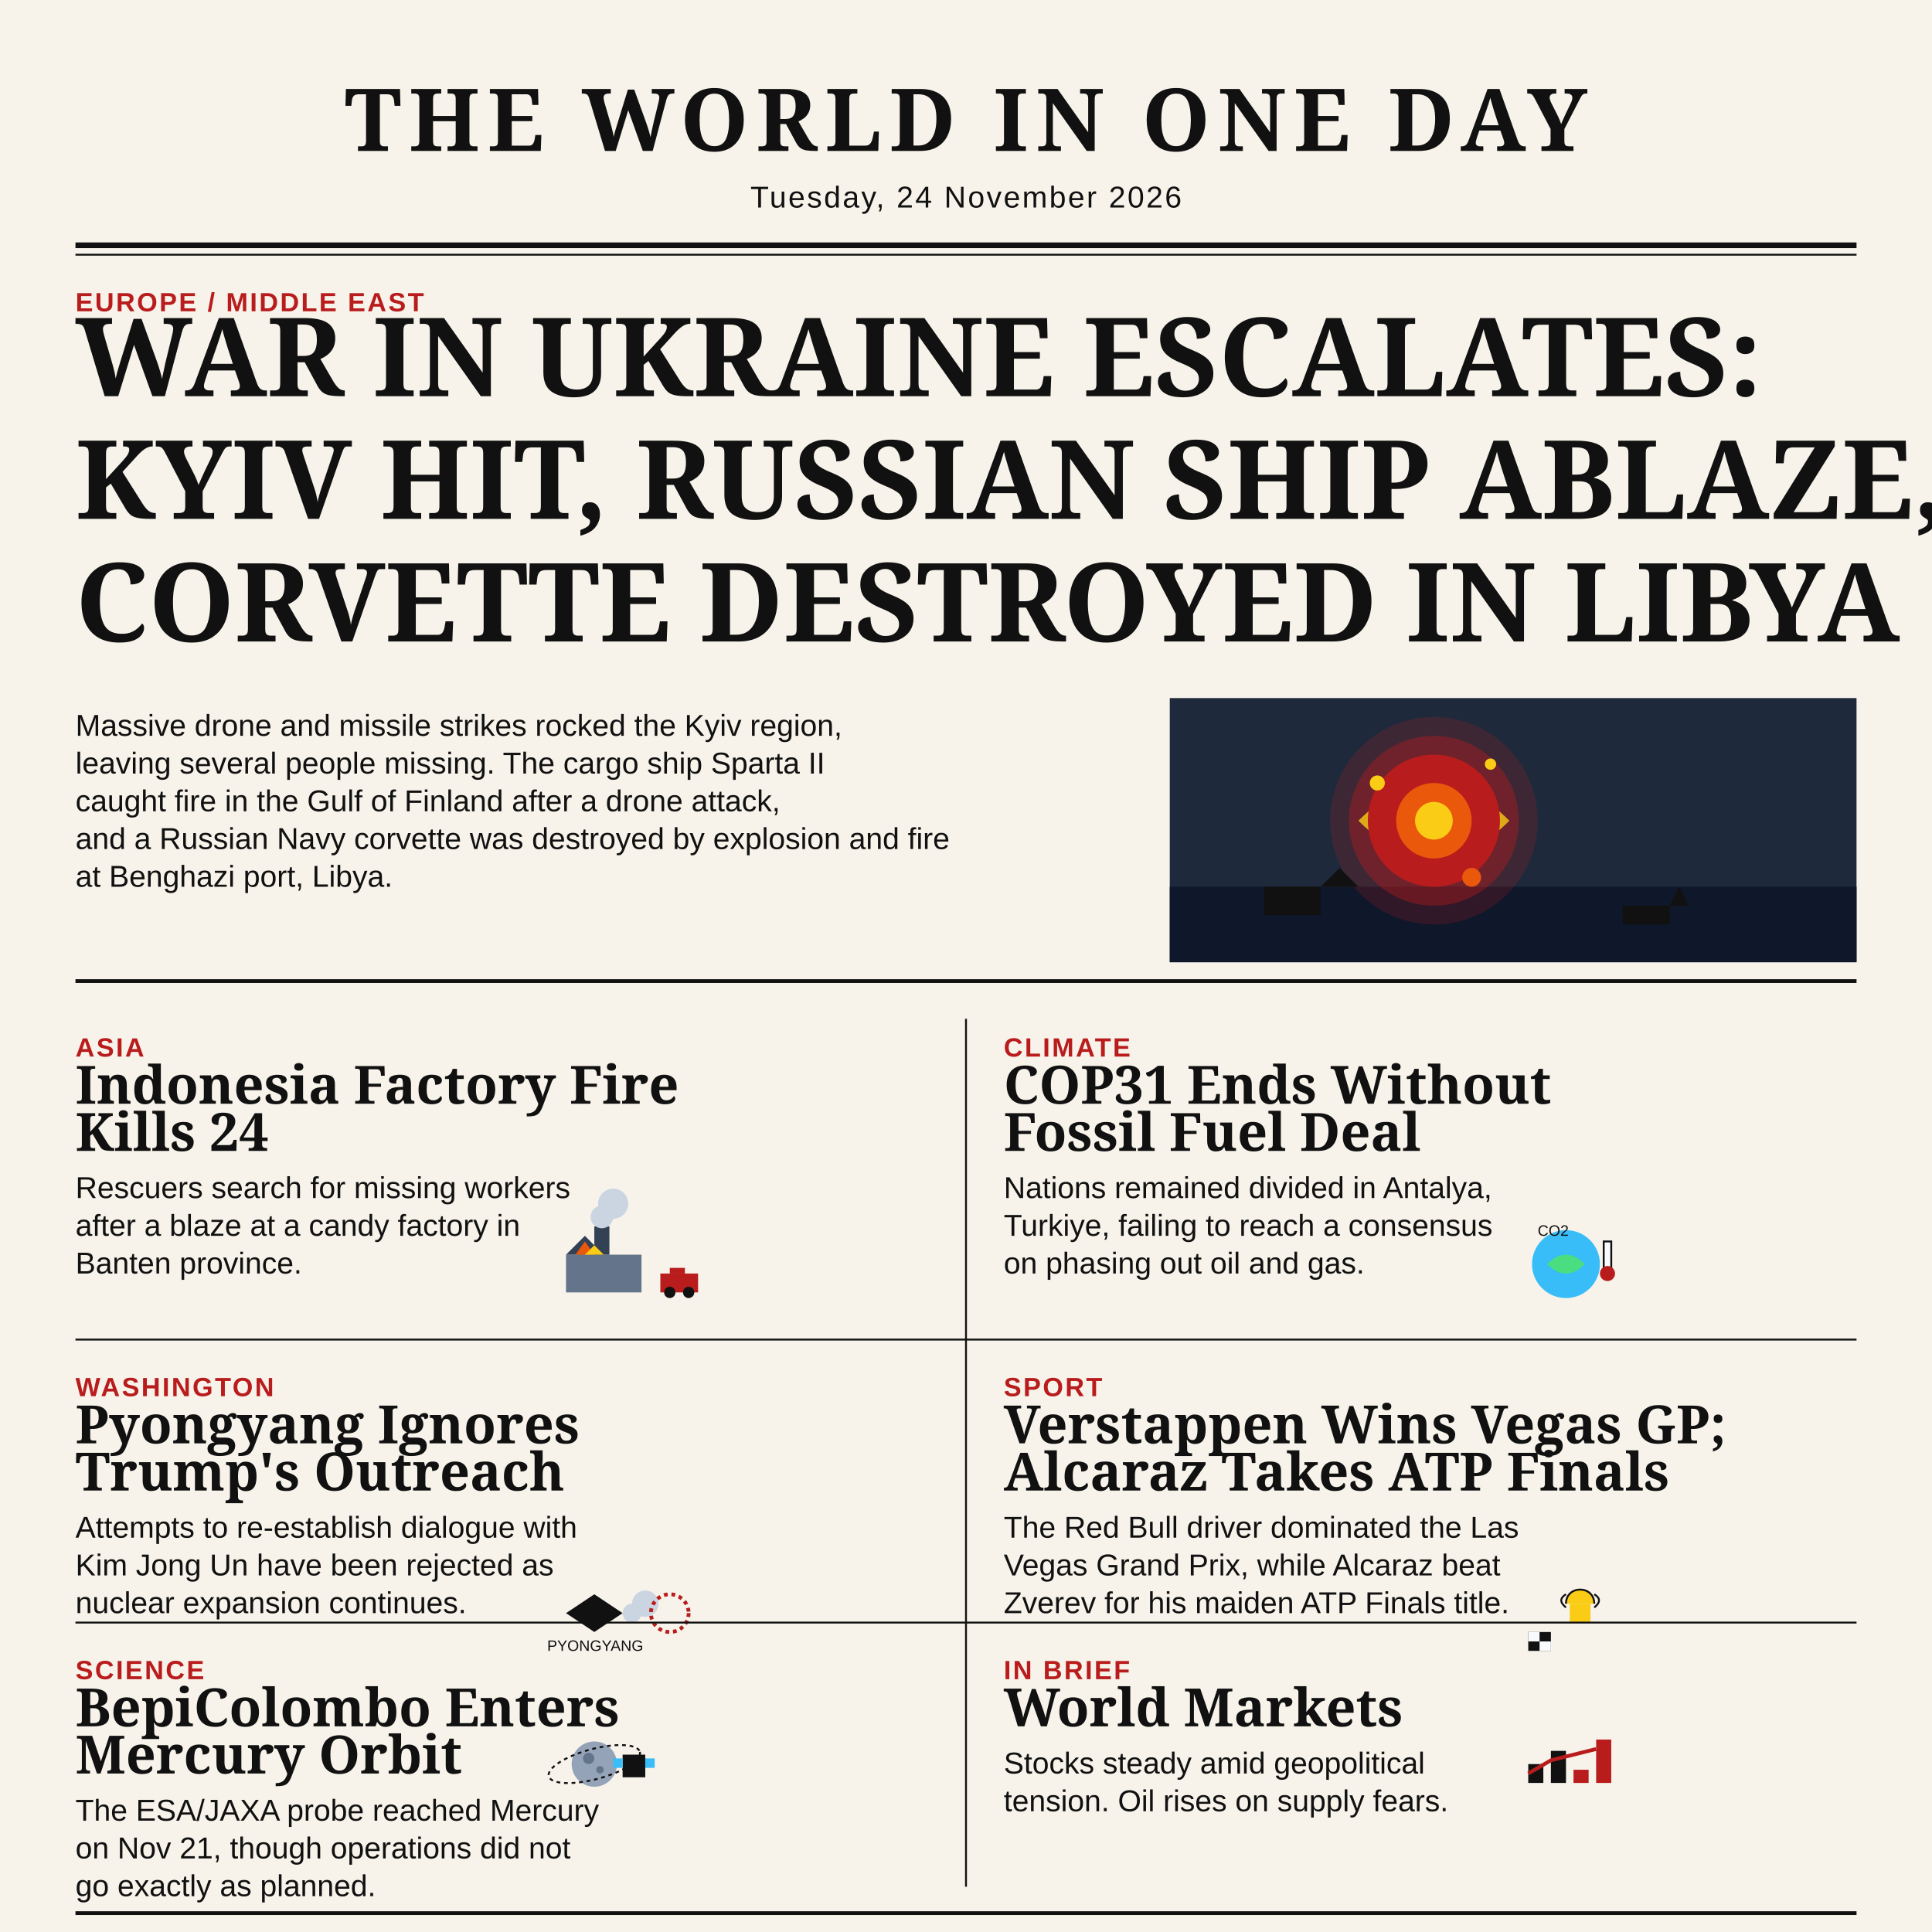
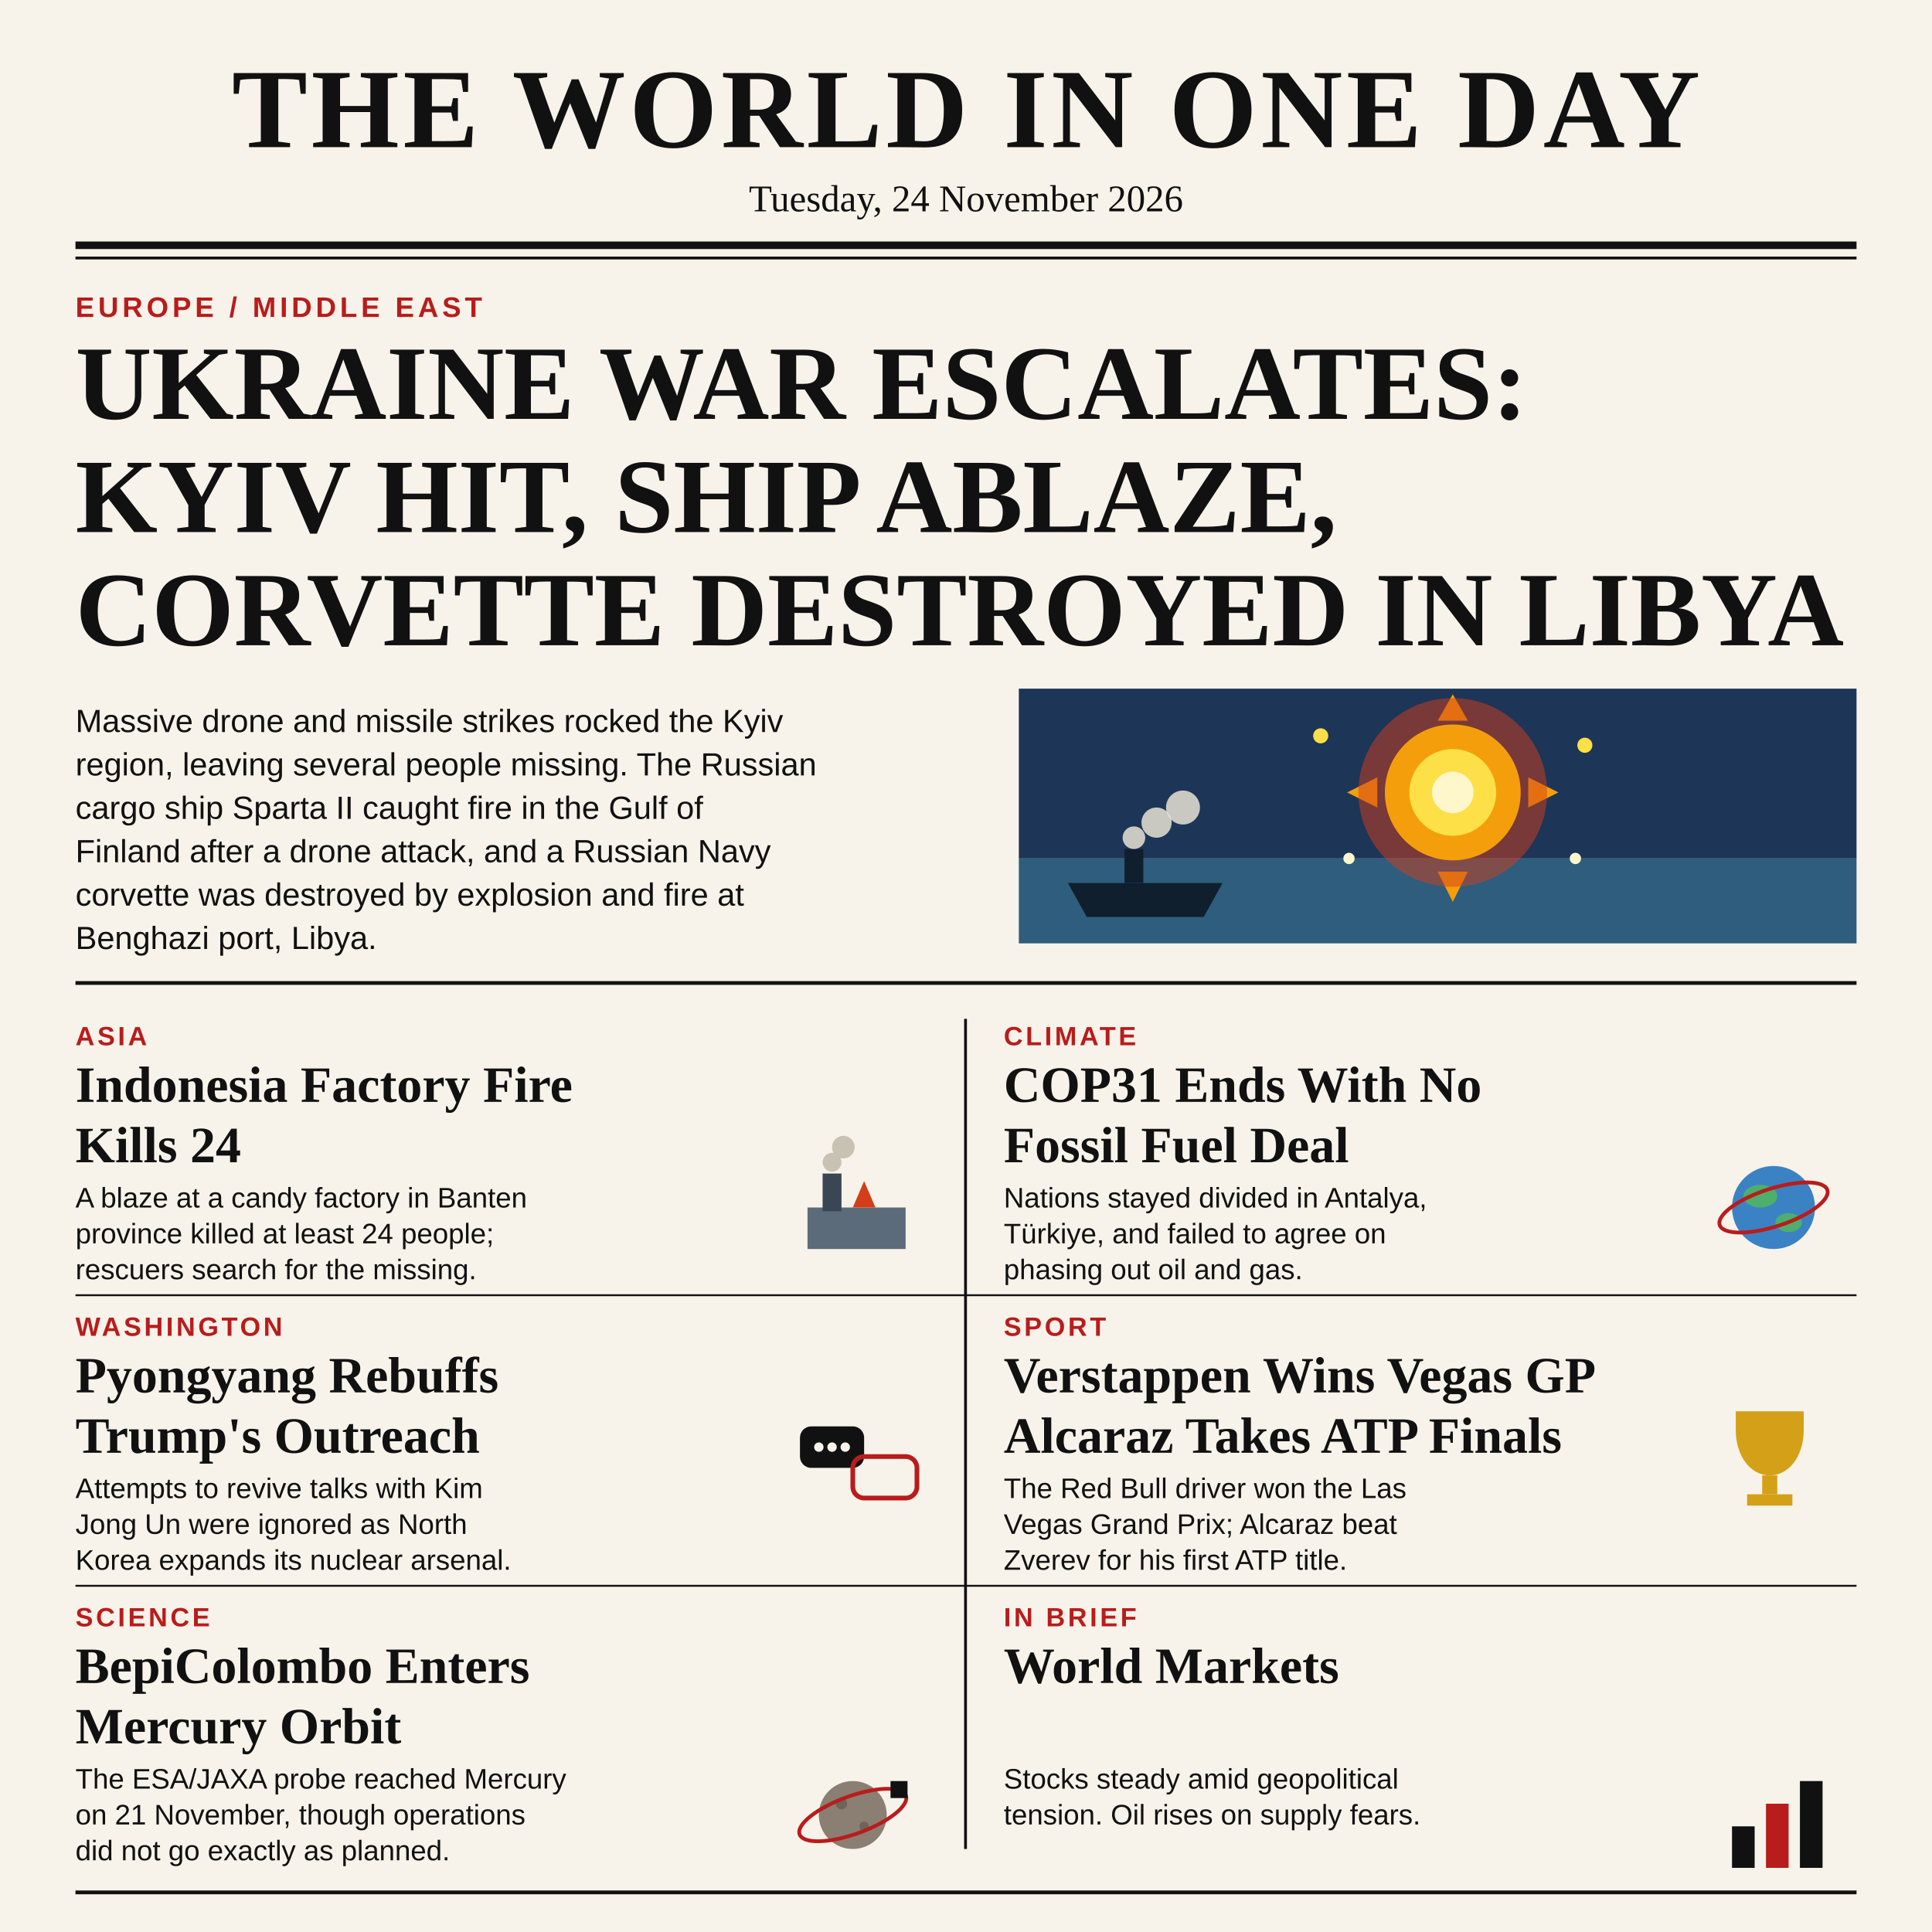
<svg xmlns="http://www.w3.org/2000/svg" viewBox="0 0 1024 1024" width="1024" height="1024">
  <rect width="1024" height="1024" fill="#f7f3ea" />
-   <g font-family="Georgia, serif" fill="#111111" text-anchor="middle">
-     <text x="512" y="80" font-size="46" font-weight="bold" letter-spacing="4">THE WORLD IN ONE DAY</text>
-     <text x="512" y="110" font-family="Arial, sans-serif" font-size="16" letter-spacing="1">Tuesday, 24 November 2026</text>
+   <g font-family="Georgia, 'Times New Roman', serif" fill="#111111" text-anchor="middle">
+     <text x="512" y="78" font-size="60" font-weight="bold" letter-spacing="2">THE WORLD IN ONE DAY</text>
+     <text x="512" y="112" font-size="20">Tuesday, 24 November 2026</text>
  </g>
-   <line x1="40" y1="130" x2="984" y2="130" stroke="#111111" stroke-width="3" />
-   <line x1="40" y1="135" x2="984" y2="135" stroke="#111111" stroke-width="1" />
-   <g font-family="Arial, sans-serif" font-size="14" font-weight="bold" fill="#b91c1c" letter-spacing="1">
-     <text x="40" y="165">EUROPE / MIDDLE EAST</text>
+   <rect x="40" y="128" width="944" height="4" fill="#111111" />
+   <rect x="40" y="136" width="944" height="1.5" fill="#111111" />
+   <text x="40" y="168" font-family="Arial, Helvetica, sans-serif" font-size="15" font-weight="bold" letter-spacing="2" fill="#b91c1c">EUROPE / MIDDLE EAST</text>
+   <g font-family="Georgia, 'Times New Roman', serif" font-size="56" font-weight="bold" fill="#111111">
+     <text x="40" y="222">UKRAINE WAR ESCALATES:</text>
+     <text x="40" y="282">KYIV HIT, SHIP ABLAZE,</text>
+     <text x="40" y="342">CORVETTE DESTROYED IN LIBYA</text>
  </g>
-   <g font-family="Georgia, serif" font-weight="bold" fill="#111111">
-     <text x="40" y="210" font-size="58" textLength="944">WAR IN UKRAINE ESCALATES:</text>
-     <text x="40" y="275" font-size="58" textLength="944">KYIV HIT, RUSSIAN SHIP ABLAZE,</text>
-     <text x="40" y="340" font-size="58" textLength="944">CORVETTE DESTROYED IN LIBYA</text>
-   </g>
-   <g font-family="Arial, sans-serif" font-size="16" fill="#111111">
-     <text x="40" y="390">Massive drone and missile strikes rocked the Kyiv region,</text>
-     <text x="40" y="410">leaving several people missing. The cargo ship Sparta II</text>
-     <text x="40" y="430">caught fire in the Gulf of Finland after a drone attack,</text>
-     <text x="40" y="450">and a Russian Navy corvette was destroyed by explosion and fire</text>
-     <text x="40" y="470">at Benghazi port, Libya.</text>
+   <g font-family="Arial, Helvetica, sans-serif" font-size="17" fill="#111111">
+     <text x="40" y="388">Massive drone and missile strikes rocked the Kyiv</text>
+     <text x="40" y="411">region, leaving several people missing. The Russian</text>
+     <text x="40" y="434">cargo ship Sparta II caught fire in the Gulf of</text>
+     <text x="40" y="457">Finland after a drone attack, and a Russian Navy</text>
+     <text x="40" y="480">corvette was destroyed by explosion and fire at</text>
+     <text x="40" y="503">Benghazi port, Libya.</text>
  </g>
  <g>
-     <rect x="620" y="370" width="364" height="140" fill="#1e293b" />
-     <path d="M 620 470 L 984 470 L 984 510 L 620 510 Z" fill="#0f172a" />
-     <circle cx="760" cy="435" r="55" fill="#b91c1c" opacity="0.2" />
-     <circle cx="760" cy="435" r="45" fill="#b91c1c" opacity="0.4" />
-     <path d="M 720 435 Q 760 395 800 435 Q 760 475 720 435 Z" fill="#facc15" opacity="0.8" />
-     <circle cx="760" cy="435" r="35" fill="#b91c1c" />
-     <circle cx="760" cy="435" r="20" fill="#ea580c" />
-     <circle cx="760" cy="435" r="10" fill="#facc15" />
-     <circle cx="730" cy="415" r="4" fill="#facc15" />
-     <circle cx="790" cy="405" r="3" fill="#facc15" />
-     <circle cx="780" cy="465" r="5" fill="#ea580c" />
-     <rect x="670" y="470" width="30" height="15" fill="#111111" />
-     <polygon points="700,470 710,460 720,470" fill="#111111" />
-     <rect x="860" y="480" width="25" height="10" fill="#111111" />
-     <polygon points="885,480 890,470 895,480" fill="#111111" />
+     <rect x="540" y="365" width="444" height="90" fill="#1d3557" />
+     <rect x="540" y="455" width="444" height="45" fill="#2f5d7d" />
+     <polygon points="770,368 778,382 762,382" fill="#f59e0b" />
+     <polygon points="826,420 810,412 810,428" fill="#f59e0b" />
+     <polygon points="714,420 730,412 730,428" fill="#f59e0b" />
+     <polygon points="770,478 778,462 762,462" fill="#f59e0b" />
+     <circle cx="770" cy="420" r="50" fill="#d43d1a" opacity="0.5" />
+     <circle cx="770" cy="420" r="36" fill="#f59e0b" />
+     <circle cx="770" cy="420" r="23" fill="#fde047" />
+     <circle cx="770" cy="420" r="11" fill="#fff7cc" />
+     <circle cx="700" cy="390" r="4" fill="#fde047" />
+     <circle cx="840" cy="395" r="4" fill="#fde047" />
+     <circle cx="715" cy="455" r="3" fill="#fff7cc" />
+     <circle cx="835" cy="455" r="3" fill="#fff7cc" />
+     <polygon points="566,468 648,468 638,486 576,486" fill="#0f1f2e" />
+     <rect x="596" y="450" width="10" height="18" fill="#0f1f2e" />
+     <circle cx="601" cy="444" r="6" fill="#e8e2d4" opacity="0.85" />
+     <circle cx="613" cy="436" r="8" fill="#e8e2d4" opacity="0.85" />
+     <circle cx="627" cy="428" r="9" fill="#e8e2d4" opacity="0.85" />
  </g>
-   <line x1="40" y1="520" x2="984" y2="520" stroke="#111111" stroke-width="2" />
-   <line x1="512" y1="540" x2="512" y2="1000" stroke="#111111" stroke-width="1" />
-   <g>
-     <text x="40" y="560" font-family="Arial, sans-serif" font-size="14" font-weight="bold" fill="#b91c1c" letter-spacing="1">ASIA</text>
-     <text x="40" y="585" font-family="Georgia, serif" font-size="28" font-weight="bold" fill="#111111">Indonesia Factory Fire</text>
-     <text x="40" y="610" font-family="Georgia, serif" font-size="28" font-weight="bold" fill="#111111">Kills 24</text>
-     <text x="40" y="635" font-family="Arial, sans-serif" font-size="16" fill="#111111">Rescuers search for missing workers</text>
-     <text x="40" y="655" font-family="Arial, sans-serif" font-size="16" fill="#111111">after a blaze at a candy factory in</text>
-     <text x="40" y="675" font-family="Arial, sans-serif" font-size="16" fill="#111111">Banten province.</text>
-     <g transform="translate(300, 650)">
-       <rect x="0" y="15" width="40" height="20" fill="#64748b" />
-       <polygon points="0,15 10,5 20,15" fill="#334155" />
-       <rect x="15" y="0" width="8" height="15" fill="#334155" />
-       <circle cx="19" cy="-5" r="6" fill="#cbd5e1" />
-       <circle cx="25" cy="-12" r="8" fill="#cbd5e1" />
-       <polygon points="5,15 10,8 15,15" fill="#ea580c" />
-       <polygon points="10,15 15,10 20,15" fill="#facc15" />
-       <rect x="50" y="25" width="20" height="10" fill="#b91c1c" />
-       <rect x="55" y="22" width="8" height="3" fill="#b91c1c" />
-       <circle cx="55" cy="35" r="3" fill="#111111" />
-       <circle cx="65" cy="35" r="3" fill="#111111" />
-     </g>
+   <rect x="40" y="520" width="944" height="2" fill="#111111" />
+   <rect x="511" y="540" width="1.5" height="440" fill="#111111" />
+   <rect x="40" y="686" width="944" height="1" fill="#111111" />
+   <rect x="40" y="840" width="944" height="1" fill="#111111" />
+   <text x="40" y="554" font-family="Arial, Helvetica, sans-serif" font-size="14" font-weight="bold" letter-spacing="1.5" fill="#b91c1c">ASIA</text>
+   <g font-family="Georgia, 'Times New Roman', serif" font-size="27" font-weight="bold" fill="#111111">
+     <text x="40" y="584">Indonesia Factory Fire</text>
+     <text x="40" y="616">Kills 24</text>
+   </g>
+   <g font-family="Arial, Helvetica, sans-serif" font-size="15" fill="#111111">
+     <text x="40" y="640">A blaze at a candy factory in Banten</text>
+     <text x="40" y="659">province killed at least 24 people;</text>
+     <text x="40" y="678">rescuers search for the missing.</text>
  </g>
  <g>
-     <text x="532" y="560" font-family="Arial, sans-serif" font-size="14" font-weight="bold" fill="#b91c1c" letter-spacing="1">CLIMATE</text>
-     <text x="532" y="585" font-family="Georgia, serif" font-size="28" font-weight="bold" fill="#111111">COP31 Ends Without</text>
-     <text x="532" y="610" font-family="Georgia, serif" font-size="28" font-weight="bold" fill="#111111">Fossil Fuel Deal</text>
-     <text x="532" y="635" font-family="Arial, sans-serif" font-size="16" fill="#111111">Nations remained divided in Antalya,</text>
-     <text x="532" y="655" font-family="Arial, sans-serif" font-size="16" fill="#111111">Turkiye, failing to reach a consensus</text>
-     <text x="532" y="675" font-family="Arial, sans-serif" font-size="16" fill="#111111">on phasing out oil and gas.</text>
-     <g transform="translate(810, 650)">
-       <circle cx="20" cy="20" r="18" fill="#38bdf8" />
-       <path d="M 10 20 Q 20 10 30 20 Q 20 30 10 20 Z" fill="#4ade80" />
-       <rect x="40" y="8" width="4" height="14" fill="#f8fafc" stroke="#111111" stroke-width="1" />
-       <circle cx="42" cy="25" r="4" fill="#b91c1c" />
-       <text x="5" y="5" font-family="Arial, sans-serif" font-size="8" fill="#111111">CO2</text>
-     </g>
+     <rect x="428" y="640" width="52" height="22" fill="#5b6b7a" />
+     <rect x="436" y="622" width="10" height="20" fill="#3a4653" />
+     <polygon points="452,640 458,626 464,640" fill="#d43d1a" />
+     <circle cx="441" cy="616" r="5" fill="#c9c2b2" />
+     <circle cx="447" cy="608" r="6" fill="#c9c2b2" />
  </g>
-   <line x1="40" y1="710" x2="984" y2="710" stroke="#111111" stroke-width="1" />
-   <g>
-     <text x="40" y="740" font-family="Arial, sans-serif" font-size="14" font-weight="bold" fill="#b91c1c" letter-spacing="1">WASHINGTON</text>
-     <text x="40" y="765" font-family="Georgia, serif" font-size="28" font-weight="bold" fill="#111111">Pyongyang Ignores</text>
-     <text x="40" y="790" font-family="Georgia, serif" font-size="28" font-weight="bold" fill="#111111">Trump's Outreach</text>
-     <text x="40" y="815" font-family="Arial, sans-serif" font-size="16" fill="#111111">Attempts to re-establish dialogue with</text>
-     <text x="40" y="835" font-family="Arial, sans-serif" font-size="16" fill="#111111">Kim Jong Un have been rejected as</text>
-     <text x="40" y="855" font-family="Arial, sans-serif" font-size="16" fill="#111111">nuclear expansion continues.</text>
-     <g transform="translate(300, 840)">
-       <polygon points="0,15 15,5 30,15 15,25" fill="#111111" />
-       <circle cx="35" cy="15" r="5" fill="#cbd5e1" />
-       <circle cx="42" cy="10" r="7" fill="#cbd5e1" />
-       <circle cx="55" cy="15" r="10" fill="none" stroke="#b91c1c" stroke-width="2" stroke-dasharray="2,2" />
-       <text x="-10" y="35" font-family="Arial, sans-serif" font-size="8" fill="#111111">PYONGYANG</text>
-     </g>
+   <text x="532" y="554" font-family="Arial, Helvetica, sans-serif" font-size="14" font-weight="bold" letter-spacing="1.5" fill="#b91c1c">CLIMATE</text>
+   <g font-family="Georgia, 'Times New Roman', serif" font-size="27" font-weight="bold" fill="#111111">
+     <text x="532" y="584">COP31 Ends With No</text>
+     <text x="532" y="616">Fossil Fuel Deal</text>
+   </g>
+   <g font-family="Arial, Helvetica, sans-serif" font-size="15" fill="#111111">
+     <text x="532" y="640">Nations stayed divided in Antalya,</text>
+     <text x="532" y="659">Türkiye, and failed to agree on</text>
+     <text x="532" y="678">phasing out oil and gas.</text>
  </g>
  <g>
-     <text x="532" y="740" font-family="Arial, sans-serif" font-size="14" font-weight="bold" fill="#b91c1c" letter-spacing="1">SPORT</text>
-     <text x="532" y="765" font-family="Georgia, serif" font-size="28" font-weight="bold" fill="#111111">Verstappen Wins Vegas GP;</text>
-     <text x="532" y="790" font-family="Georgia, serif" font-size="28" font-weight="bold" fill="#111111">Alcaraz Takes ATP Finals</text>
-     <text x="532" y="815" font-family="Arial, sans-serif" font-size="16" fill="#111111">The Red Bull driver dominated the Las</text>
-     <text x="532" y="835" font-family="Arial, sans-serif" font-size="16" fill="#111111">Vegas Grand Prix, while Alcaraz beat</text>
-     <text x="532" y="855" font-family="Arial, sans-serif" font-size="16" fill="#111111">Zverev for his maiden ATP Finals title.</text>
-     <g transform="translate(810, 840)">
-       <path d="M 20 10 C 20 0 35 0 35 10" fill="#facc15" stroke="#111111" stroke-width="1" />
-       <rect x="22" y="10" width="11" height="10" fill="#facc15" />
-       <path d="M 20 12 Q 15 8 20 5" fill="none" stroke="#111111" stroke-width="1" />
-       <path d="M 35 12 Q 40 8 35 5" fill="none" stroke="#111111" stroke-width="1" />
-       <rect x="0" y="25" width="12" height="10" fill="#111111" />
-       <rect x="0" y="25" width="6" height="5" fill="#f8fafc" />
-       <rect x="6" y="30" width="6" height="5" fill="#f8fafc" />
-     </g>
+     <circle cx="940" cy="640" r="22" fill="#3b82c4" />
+     <ellipse cx="933" cy="634" rx="9" ry="6" fill="#4caf6d" />
+     <ellipse cx="948" cy="648" rx="7" ry="5" fill="#4caf6d" />
+     <ellipse cx="940" cy="640" rx="30" ry="10" fill="none" stroke="#b91c1c" stroke-width="2" transform="rotate(-18 940 640)" />
  </g>
-   <line x1="40" y1="860" x2="984" y2="860" stroke="#111111" stroke-width="1" />
-   <g>
-     <text x="40" y="890" font-family="Arial, sans-serif" font-size="14" font-weight="bold" fill="#b91c1c" letter-spacing="1">SCIENCE</text>
-     <text x="40" y="915" font-family="Georgia, serif" font-size="28" font-weight="bold" fill="#111111">BepiColombo Enters</text>
-     <text x="40" y="940" font-family="Georgia, serif" font-size="28" font-weight="bold" fill="#111111">Mercury Orbit</text>
-     <text x="40" y="965" font-family="Arial, sans-serif" font-size="16" fill="#111111">The ESA/JAXA probe reached Mercury</text>
-     <text x="40" y="985" font-family="Arial, sans-serif" font-size="16" fill="#111111">on Nov 21, though operations did not</text>
-     <text x="40" y="1005" font-family="Arial, sans-serif" font-size="16" fill="#111111">go exactly as planned.</text>
-     <g transform="translate(300, 920)">
-       <circle cx="15" cy="15" r="12" fill="#94a3b8" />
-       <circle cx="12" cy="12" r="3" fill="#64748b" />
-       <circle cx="18" cy="18" r="2" fill="#64748b" />
-       <rect x="30" y="10" width="12" height="12" fill="#111111" />
-       <rect x="25" y="12" width="5" height="5" fill="#38bdf8" />
-       <rect x="42" y="12" width="5" height="5" fill="#38bdf8" />
-       <ellipse cx="15" cy="15" rx="25" ry="8" fill="none" stroke="#111111" stroke-width="1" stroke-dasharray="2,2" transform="rotate(-15 15 15)" />
-     </g>
+   <text x="40" y="708" font-family="Arial, Helvetica, sans-serif" font-size="14" font-weight="bold" letter-spacing="1.5" fill="#b91c1c">WASHINGTON</text>
+   <g font-family="Georgia, 'Times New Roman', serif" font-size="27" font-weight="bold" fill="#111111">
+     <text x="40" y="738">Pyongyang Rebuffs</text>
+     <text x="40" y="770">Trump's Outreach</text>
+   </g>
+   <g font-family="Arial, Helvetica, sans-serif" font-size="15" fill="#111111">
+     <text x="40" y="794">Attempts to revive talks with Kim</text>
+     <text x="40" y="813">Jong Un were ignored as North</text>
+     <text x="40" y="832">Korea expands its nuclear arsenal.</text>
  </g>
  <g>
-     <text x="532" y="890" font-family="Arial, sans-serif" font-size="14" font-weight="bold" fill="#b91c1c" letter-spacing="1">IN BRIEF</text>
-     <text x="532" y="915" font-family="Georgia, serif" font-size="28" font-weight="bold" fill="#111111">World Markets</text>
-     <text x="532" y="940" font-family="Arial, sans-serif" font-size="16" fill="#111111">Stocks steady amid geopolitical</text>
-     <text x="532" y="960" font-family="Arial, sans-serif" font-size="16" fill="#111111">tension. Oil rises on supply fears.</text>
-     <g transform="translate(810, 920)">
-       <rect x="0" y="15" width="8" height="10" fill="#111111" />
-       <rect x="12" y="8" width="8" height="17" fill="#111111" />
-       <rect x="24" y="18" width="8" height="7" fill="#b91c1c" />
-       <rect x="36" y="2" width="8" height="23" fill="#b91c1c" />
-       <polyline points="0,20 12,13 36,7" fill="none" stroke="#b91c1c" stroke-width="2" />
-     </g>
+     <rect x="424" y="756" width="34" height="22" rx="6" fill="#111111" />
+     <rect x="452" y="772" width="34" height="22" rx="6" fill="none" stroke="#b91c1c" stroke-width="2.5" />
+     <circle cx="434" cy="767" r="2.5" fill="#f7f3ea" />
+     <circle cx="441" cy="767" r="2.5" fill="#f7f3ea" />
+     <circle cx="448" cy="767" r="2.5" fill="#f7f3ea" />
  </g>
-   <line x1="40" y1="1014" x2="984" y2="1014" stroke="#111111" stroke-width="2" />
+   <text x="532" y="708" font-family="Arial, Helvetica, sans-serif" font-size="14" font-weight="bold" letter-spacing="1.5" fill="#b91c1c">SPORT</text>
+   <g font-family="Georgia, 'Times New Roman', serif" font-size="27" font-weight="bold" fill="#111111">
+     <text x="532" y="738">Verstappen Wins Vegas GP</text>
+     <text x="532" y="770">Alcaraz Takes ATP Finals</text>
+   </g>
+   <g font-family="Arial, Helvetica, sans-serif" font-size="15" fill="#111111">
+     <text x="532" y="794">The Red Bull driver won the Las</text>
+     <text x="532" y="813">Vegas Grand Prix; Alcaraz beat</text>
+     <text x="532" y="832">Zverev for his first ATP title.</text>
+   </g>
+   <g>
+     <path d="M920,748 h36 v10 c0,14 -8,24 -18,24 s-18,-10 -18,-24 z" fill="#d4a017" />
+     <rect x="934" y="782" width="8" height="10" fill="#d4a017" />
+     <rect x="926" y="792" width="24" height="6" fill="#d4a017" />
+   </g>
+   <text x="40" y="862" font-family="Arial, Helvetica, sans-serif" font-size="14" font-weight="bold" letter-spacing="1.5" fill="#b91c1c">SCIENCE</text>
+   <g font-family="Georgia, 'Times New Roman', serif" font-size="27" font-weight="bold" fill="#111111">
+     <text x="40" y="892">BepiColombo Enters</text>
+     <text x="40" y="924">Mercury Orbit</text>
+   </g>
+   <g font-family="Arial, Helvetica, sans-serif" font-size="15" fill="#111111">
+     <text x="40" y="948">The ESA/JAXA probe reached Mercury</text>
+     <text x="40" y="967">on 21 November, though operations</text>
+     <text x="40" y="986">did not go exactly as planned.</text>
+   </g>
+   <g>
+     <circle cx="452" cy="962" r="18" fill="#8a7f72" />
+     <circle cx="446" cy="956" r="3" fill="#6e6459" />
+     <circle cx="458" cy="968" r="2.5" fill="#6e6459" />
+     <ellipse cx="452" cy="962" rx="30" ry="10" fill="none" stroke="#b91c1c" stroke-width="2" transform="rotate(-20 452 962)" />
+     <rect x="472" y="944" width="9" height="9" fill="#111111" />
+   </g>
+   <text x="532" y="862" font-family="Arial, Helvetica, sans-serif" font-size="14" font-weight="bold" letter-spacing="1.5" fill="#b91c1c">IN BRIEF</text>
+   <g font-family="Georgia, 'Times New Roman', serif" font-size="27" font-weight="bold" fill="#111111">
+     <text x="532" y="892">World Markets</text>
+   </g>
+   <g font-family="Arial, Helvetica, sans-serif" font-size="15" fill="#111111">
+     <text x="532" y="948">Stocks steady amid geopolitical</text>
+     <text x="532" y="967">tension. Oil rises on supply fears.</text>
+   </g>
+   <g>
+     <rect x="918" y="968" width="12" height="22" fill="#111111" />
+     <rect x="936" y="956" width="12" height="34" fill="#b91c1c" />
+     <rect x="954" y="944" width="12" height="46" fill="#111111" />
+   </g>
+   <rect x="40" y="1002" width="944" height="2" fill="#111111" />
</svg>
